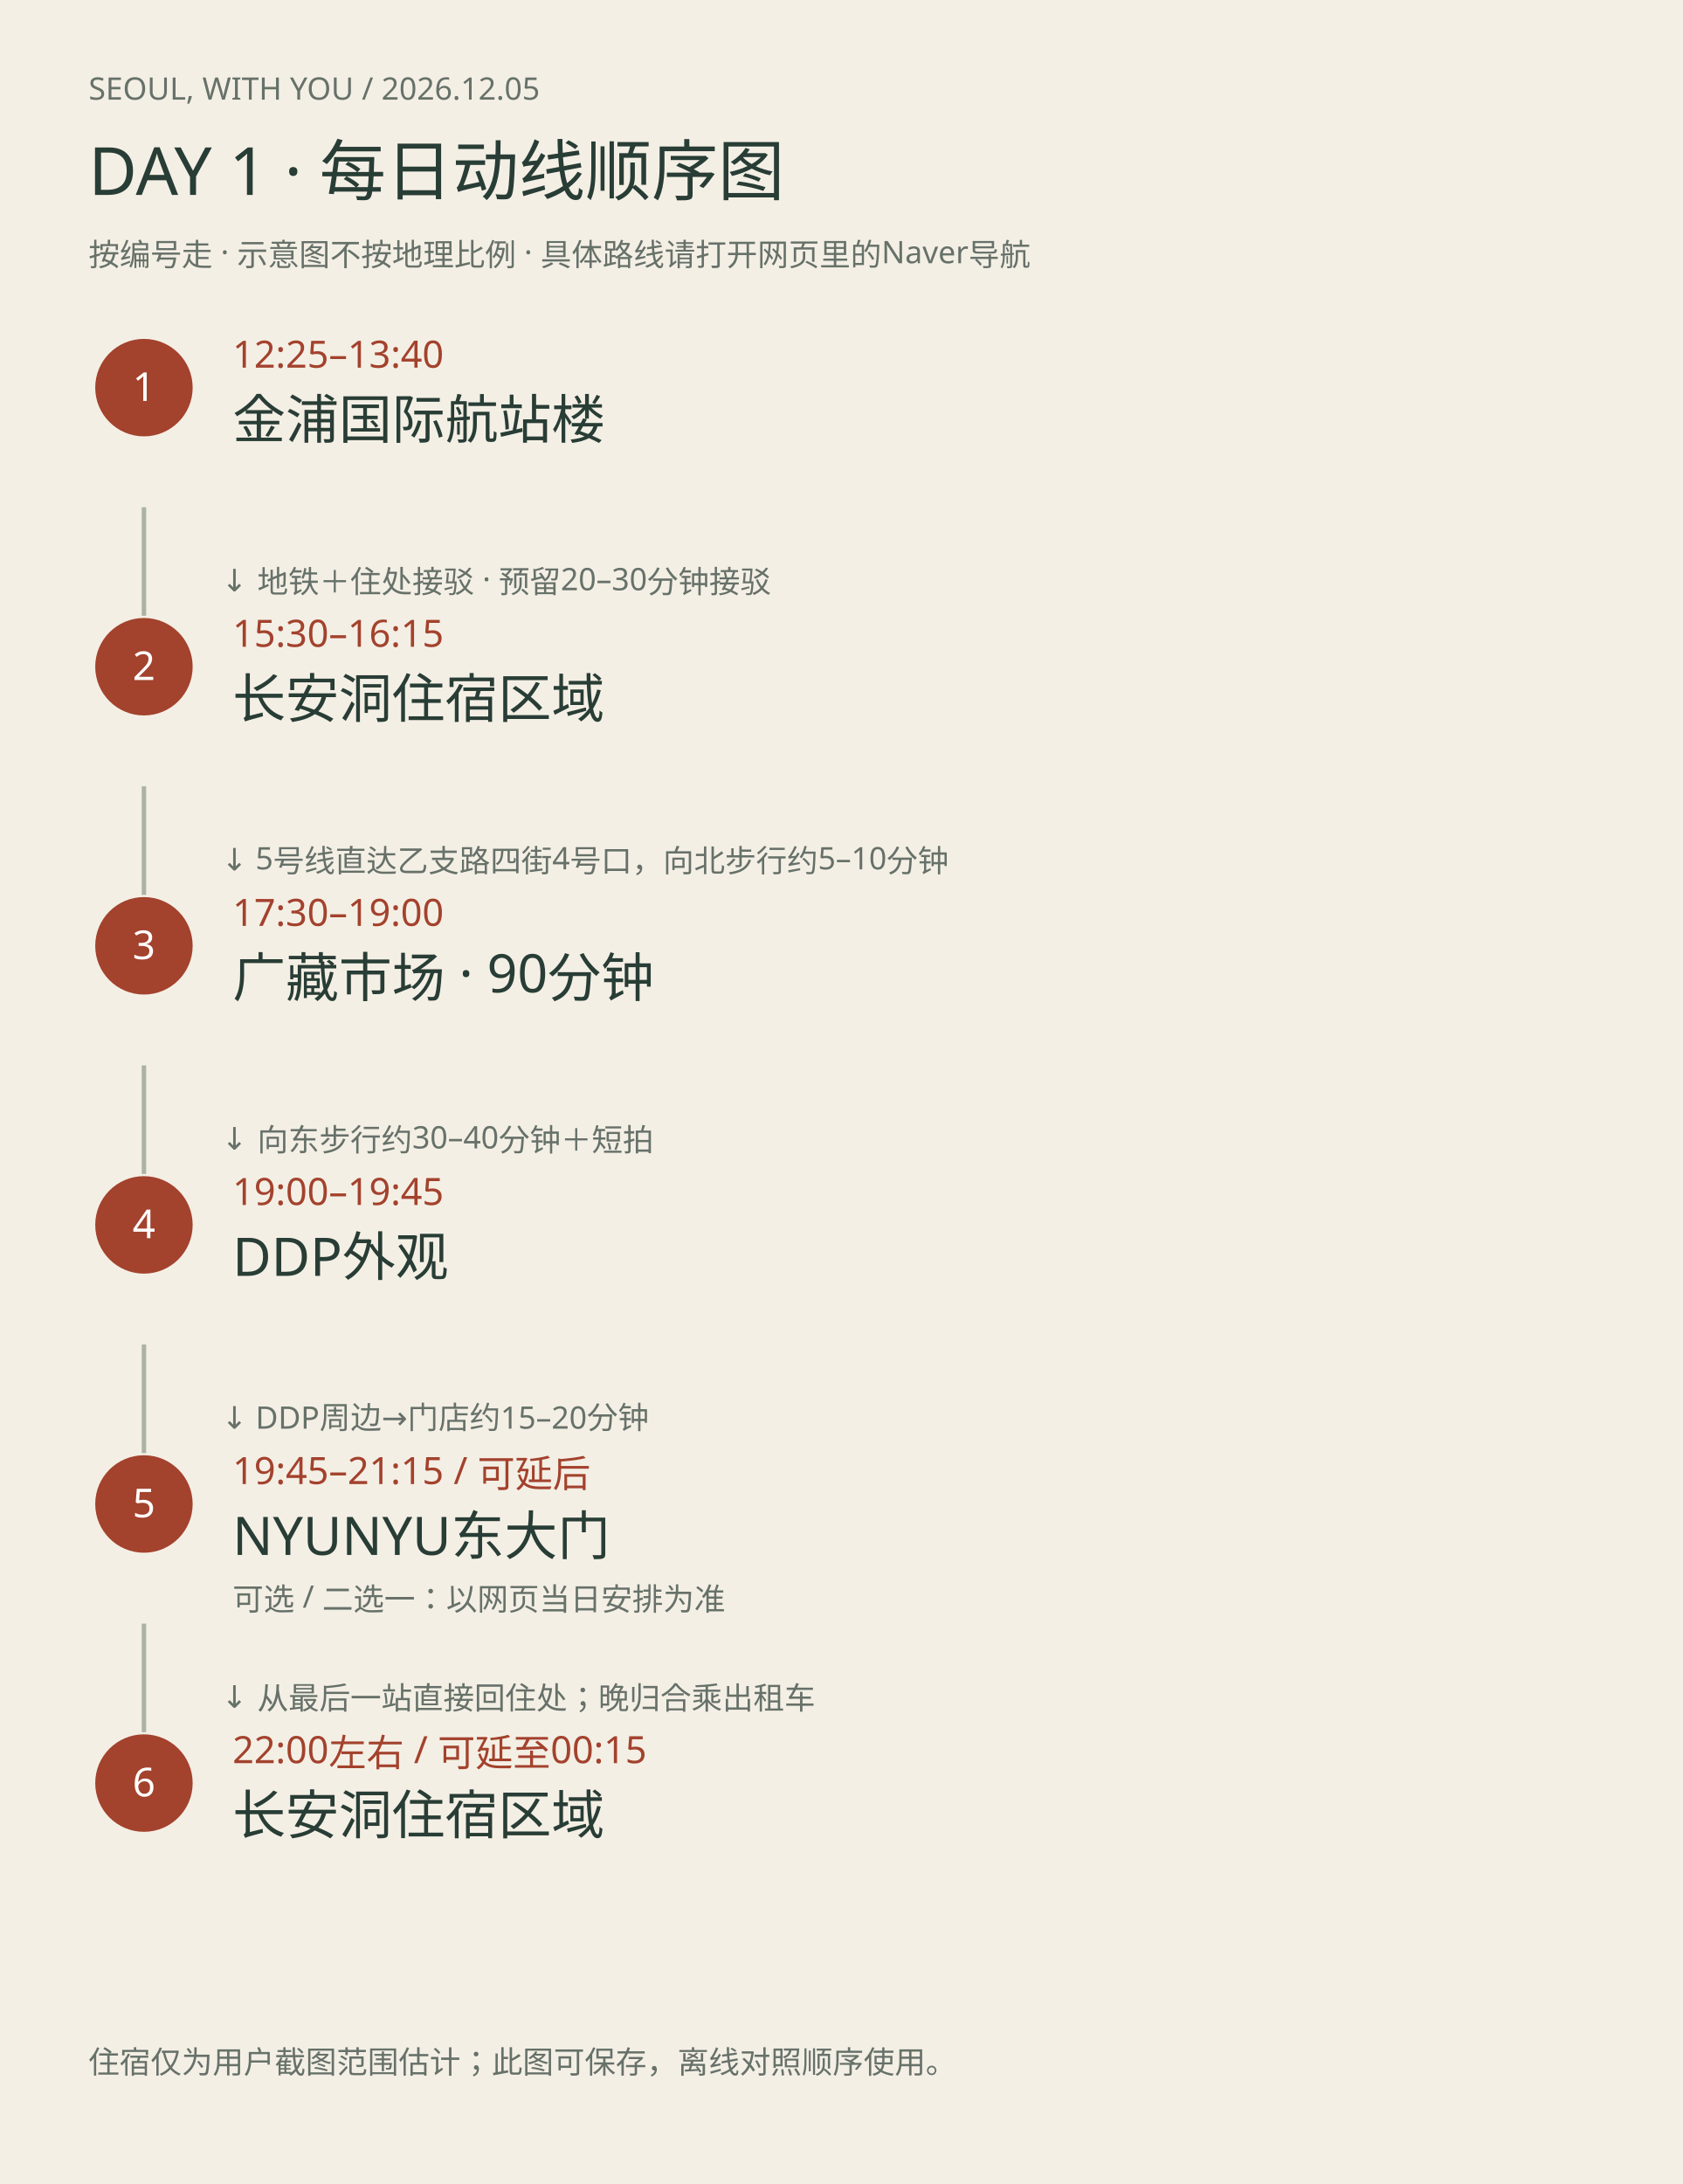
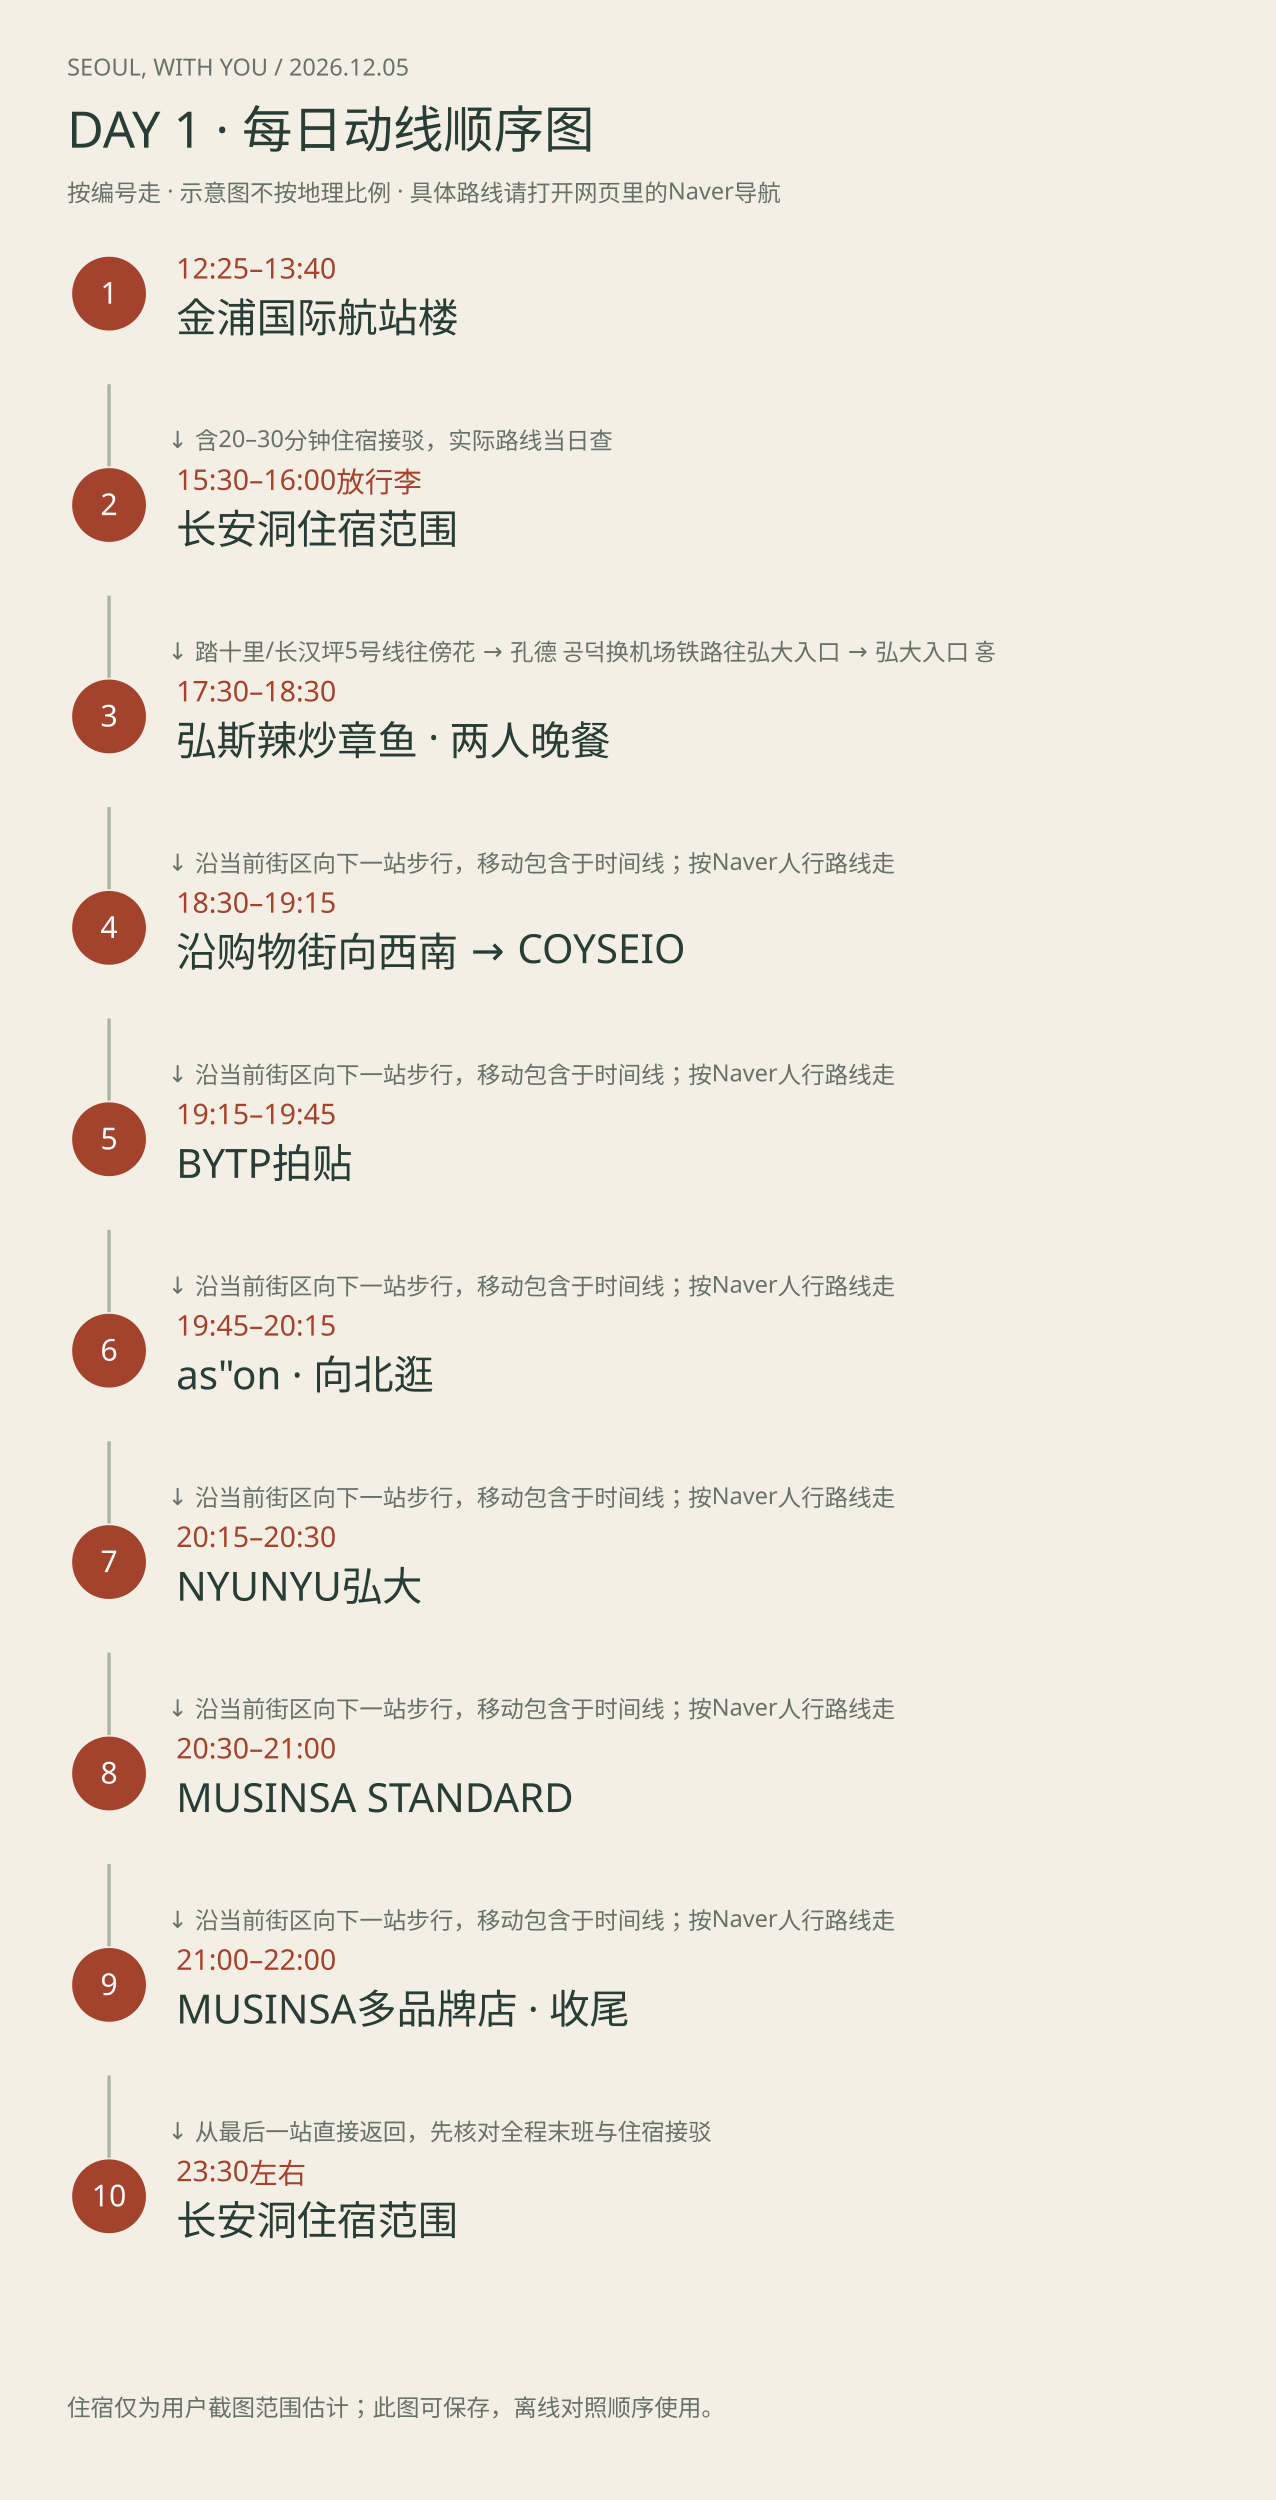
- <svg xmlns="http://www.w3.org/2000/svg" width="760" height="986" viewBox="0 0 760 986">
-   <rect width="760" height="986" fill="#f4efe5" />
+ <svg xmlns="http://www.w3.org/2000/svg" width="760" height="1490" viewBox="0 0 760 1490">
+   <rect width="760" height="1490" fill="#f4efe5" />
  <style>text{font-family:"Microsoft YaHei","PingFang SC",sans-serif;fill:#283d35}.small{font-size:14px;fill:#667169}.title{font-size:24px}.time{font-size:17px;fill:#a3422d}</style>
  <text x="40" y="45" class="small">SEOUL, WITH YOU / 2026.12.05</text>
  <text x="40" y="88" style="font-size:30px">DAY 1 · 每日动线顺序图</text>
  <text x="40" y="120" class="small">按编号走 · 示意图不按地理比例 · 具体路线请打开网页里的Naver导航</text>
  <circle cx="65" cy="175" r="22" fill="#a3422d" />
  <text x="65" y="181" text-anchor="middle" style="fill:#fff;font-size:18px">1</text>
  <text x="105" y="166" class="time">12:25–13:40</text>
  <text x="105" y="198" class="title">金浦国际航站楼</text>
  <path d="M65 229 V278" stroke="#aab3a4" stroke-width="2" />
-   <text x="100" y="267" class="small">↓ 地铁＋住处接驳 · 预留20–30分钟接驳</text>
+   <text x="100" y="267" class="small">↓ 含20–30分钟住宿接驳，实际路线当日查</text>
  <circle cx="65" cy="301" r="22" fill="#a3422d" />
  <text x="65" y="307" text-anchor="middle" style="fill:#fff;font-size:18px">2</text>
-   <text x="105" y="292" class="time">15:30–16:15</text>
-   <text x="105" y="324" class="title">长安洞住宿区域</text>
+   <text x="105" y="292" class="time">15:30–16:00放行李</text>
+   <text x="105" y="324" class="title">长安洞住宿范围</text>
  <path d="M65 355 V404" stroke="#aab3a4" stroke-width="2" />
-   <text x="100" y="393" class="small">↓ 5号线直达乙支路四街4号口，向北步行约5–10分钟</text>
+   <text x="100" y="393" class="small">↓ 踏十里/长汉坪5号线往傍花 → 孔德 공덕换机场铁路往弘大入口 → 弘大入口 홍</text>
  <circle cx="65" cy="427" r="22" fill="#a3422d" />
  <text x="65" y="433" text-anchor="middle" style="fill:#fff;font-size:18px">3</text>
-   <text x="105" y="418" class="time">17:30–19:00</text>
-   <text x="105" y="450" class="title">广藏市场 · 90分钟</text>
+   <text x="105" y="418" class="time">17:30–18:30</text>
+   <text x="105" y="450" class="title">弘斯辣炒章鱼 · 两人晚餐</text>
  <path d="M65 481 V530" stroke="#aab3a4" stroke-width="2" />
-   <text x="100" y="519" class="small">↓ 向东步行约30–40分钟＋短拍</text>
+   <text x="100" y="519" class="small">↓ 沿当前街区向下一站步行，移动包含于时间线；按Naver人行路线走</text>
  <circle cx="65" cy="553" r="22" fill="#a3422d" />
  <text x="65" y="559" text-anchor="middle" style="fill:#fff;font-size:18px">4</text>
-   <text x="105" y="544" class="time">19:00–19:45</text>
-   <text x="105" y="576" class="title">DDP外观</text>
+   <text x="105" y="544" class="time">18:30–19:15</text>
+   <text x="105" y="576" class="title">沿购物街向西南 → COYSEIO</text>
  <path d="M65 607 V656" stroke="#aab3a4" stroke-width="2" />
-   <text x="100" y="645" class="small">↓ DDP周边→门店约15–20分钟</text>
+   <text x="100" y="645" class="small">↓ 沿当前街区向下一站步行，移动包含于时间线；按Naver人行路线走</text>
  <circle cx="65" cy="679" r="22" fill="#a3422d" />
  <text x="65" y="685" text-anchor="middle" style="fill:#fff;font-size:18px">5</text>
-   <text x="105" y="670" class="time">19:45–21:15 / 可延后</text>
-   <text x="105" y="702" class="title">NYUNYU东大门</text>
-   <text x="105" y="727" class="small">可选 / 二选一：以网页当日安排为准</text>
+   <text x="105" y="670" class="time">19:15–19:45</text>
+   <text x="105" y="702" class="title">BYTP拍贴</text>
  <path d="M65 733 V782" stroke="#aab3a4" stroke-width="2" />
-   <text x="100" y="771" class="small">↓ 从最后一站直接回住处；晚归合乘出租车</text>
+   <text x="100" y="771" class="small">↓ 沿当前街区向下一站步行，移动包含于时间线；按Naver人行路线走</text>
  <circle cx="65" cy="805" r="22" fill="#a3422d" />
  <text x="65" y="811" text-anchor="middle" style="fill:#fff;font-size:18px">6</text>
-   <text x="105" y="796" class="time">22:00左右 / 可延至00:15</text>
-   <text x="105" y="828" class="title">长安洞住宿区域</text>
-   <text x="40" y="936" class="small">住宿仅为用户截图范围估计；此图可保存，离线对照顺序使用。</text>
+   <text x="105" y="796" class="time">19:45–20:15</text>
+   <text x="105" y="828" class="title">as"on · 向北逛</text>
+   <path d="M65 859 V908" stroke="#aab3a4" stroke-width="2" />
+   <text x="100" y="897" class="small">↓ 沿当前街区向下一站步行，移动包含于时间线；按Naver人行路线走</text>
+   <circle cx="65" cy="931" r="22" fill="#a3422d" />
+   <text x="65" y="937" text-anchor="middle" style="fill:#fff;font-size:18px">7</text>
+   <text x="105" y="922" class="time">20:15–20:30</text>
+   <text x="105" y="954" class="title">NYUNYU弘大</text>
+   <path d="M65 985 V1034" stroke="#aab3a4" stroke-width="2" />
+   <text x="100" y="1023" class="small">↓ 沿当前街区向下一站步行，移动包含于时间线；按Naver人行路线走</text>
+   <circle cx="65" cy="1057" r="22" fill="#a3422d" />
+   <text x="65" y="1063" text-anchor="middle" style="fill:#fff;font-size:18px">8</text>
+   <text x="105" y="1048" class="time">20:30–21:00</text>
+   <text x="105" y="1080" class="title">MUSINSA STANDARD</text>
+   <path d="M65 1111 V1160" stroke="#aab3a4" stroke-width="2" />
+   <text x="100" y="1149" class="small">↓ 沿当前街区向下一站步行，移动包含于时间线；按Naver人行路线走</text>
+   <circle cx="65" cy="1183" r="22" fill="#a3422d" />
+   <text x="65" y="1189" text-anchor="middle" style="fill:#fff;font-size:18px">9</text>
+   <text x="105" y="1174" class="time">21:00–22:00</text>
+   <text x="105" y="1206" class="title">MUSINSA多品牌店 · 收尾</text>
+   <path d="M65 1237 V1286" stroke="#aab3a4" stroke-width="2" />
+   <text x="100" y="1275" class="small">↓ 从最后一站直接返回，先核对全程末班与住宿接驳</text>
+   <circle cx="65" cy="1309" r="22" fill="#a3422d" />
+   <text x="65" y="1315" text-anchor="middle" style="fill:#fff;font-size:18px">10</text>
+   <text x="105" y="1300" class="time">23:30左右</text>
+   <text x="105" y="1332" class="title">长安洞住宿范围</text>
+   <text x="40" y="1440" class="small">住宿仅为用户截图范围估计；此图可保存，离线对照顺序使用。</text>
</svg>
